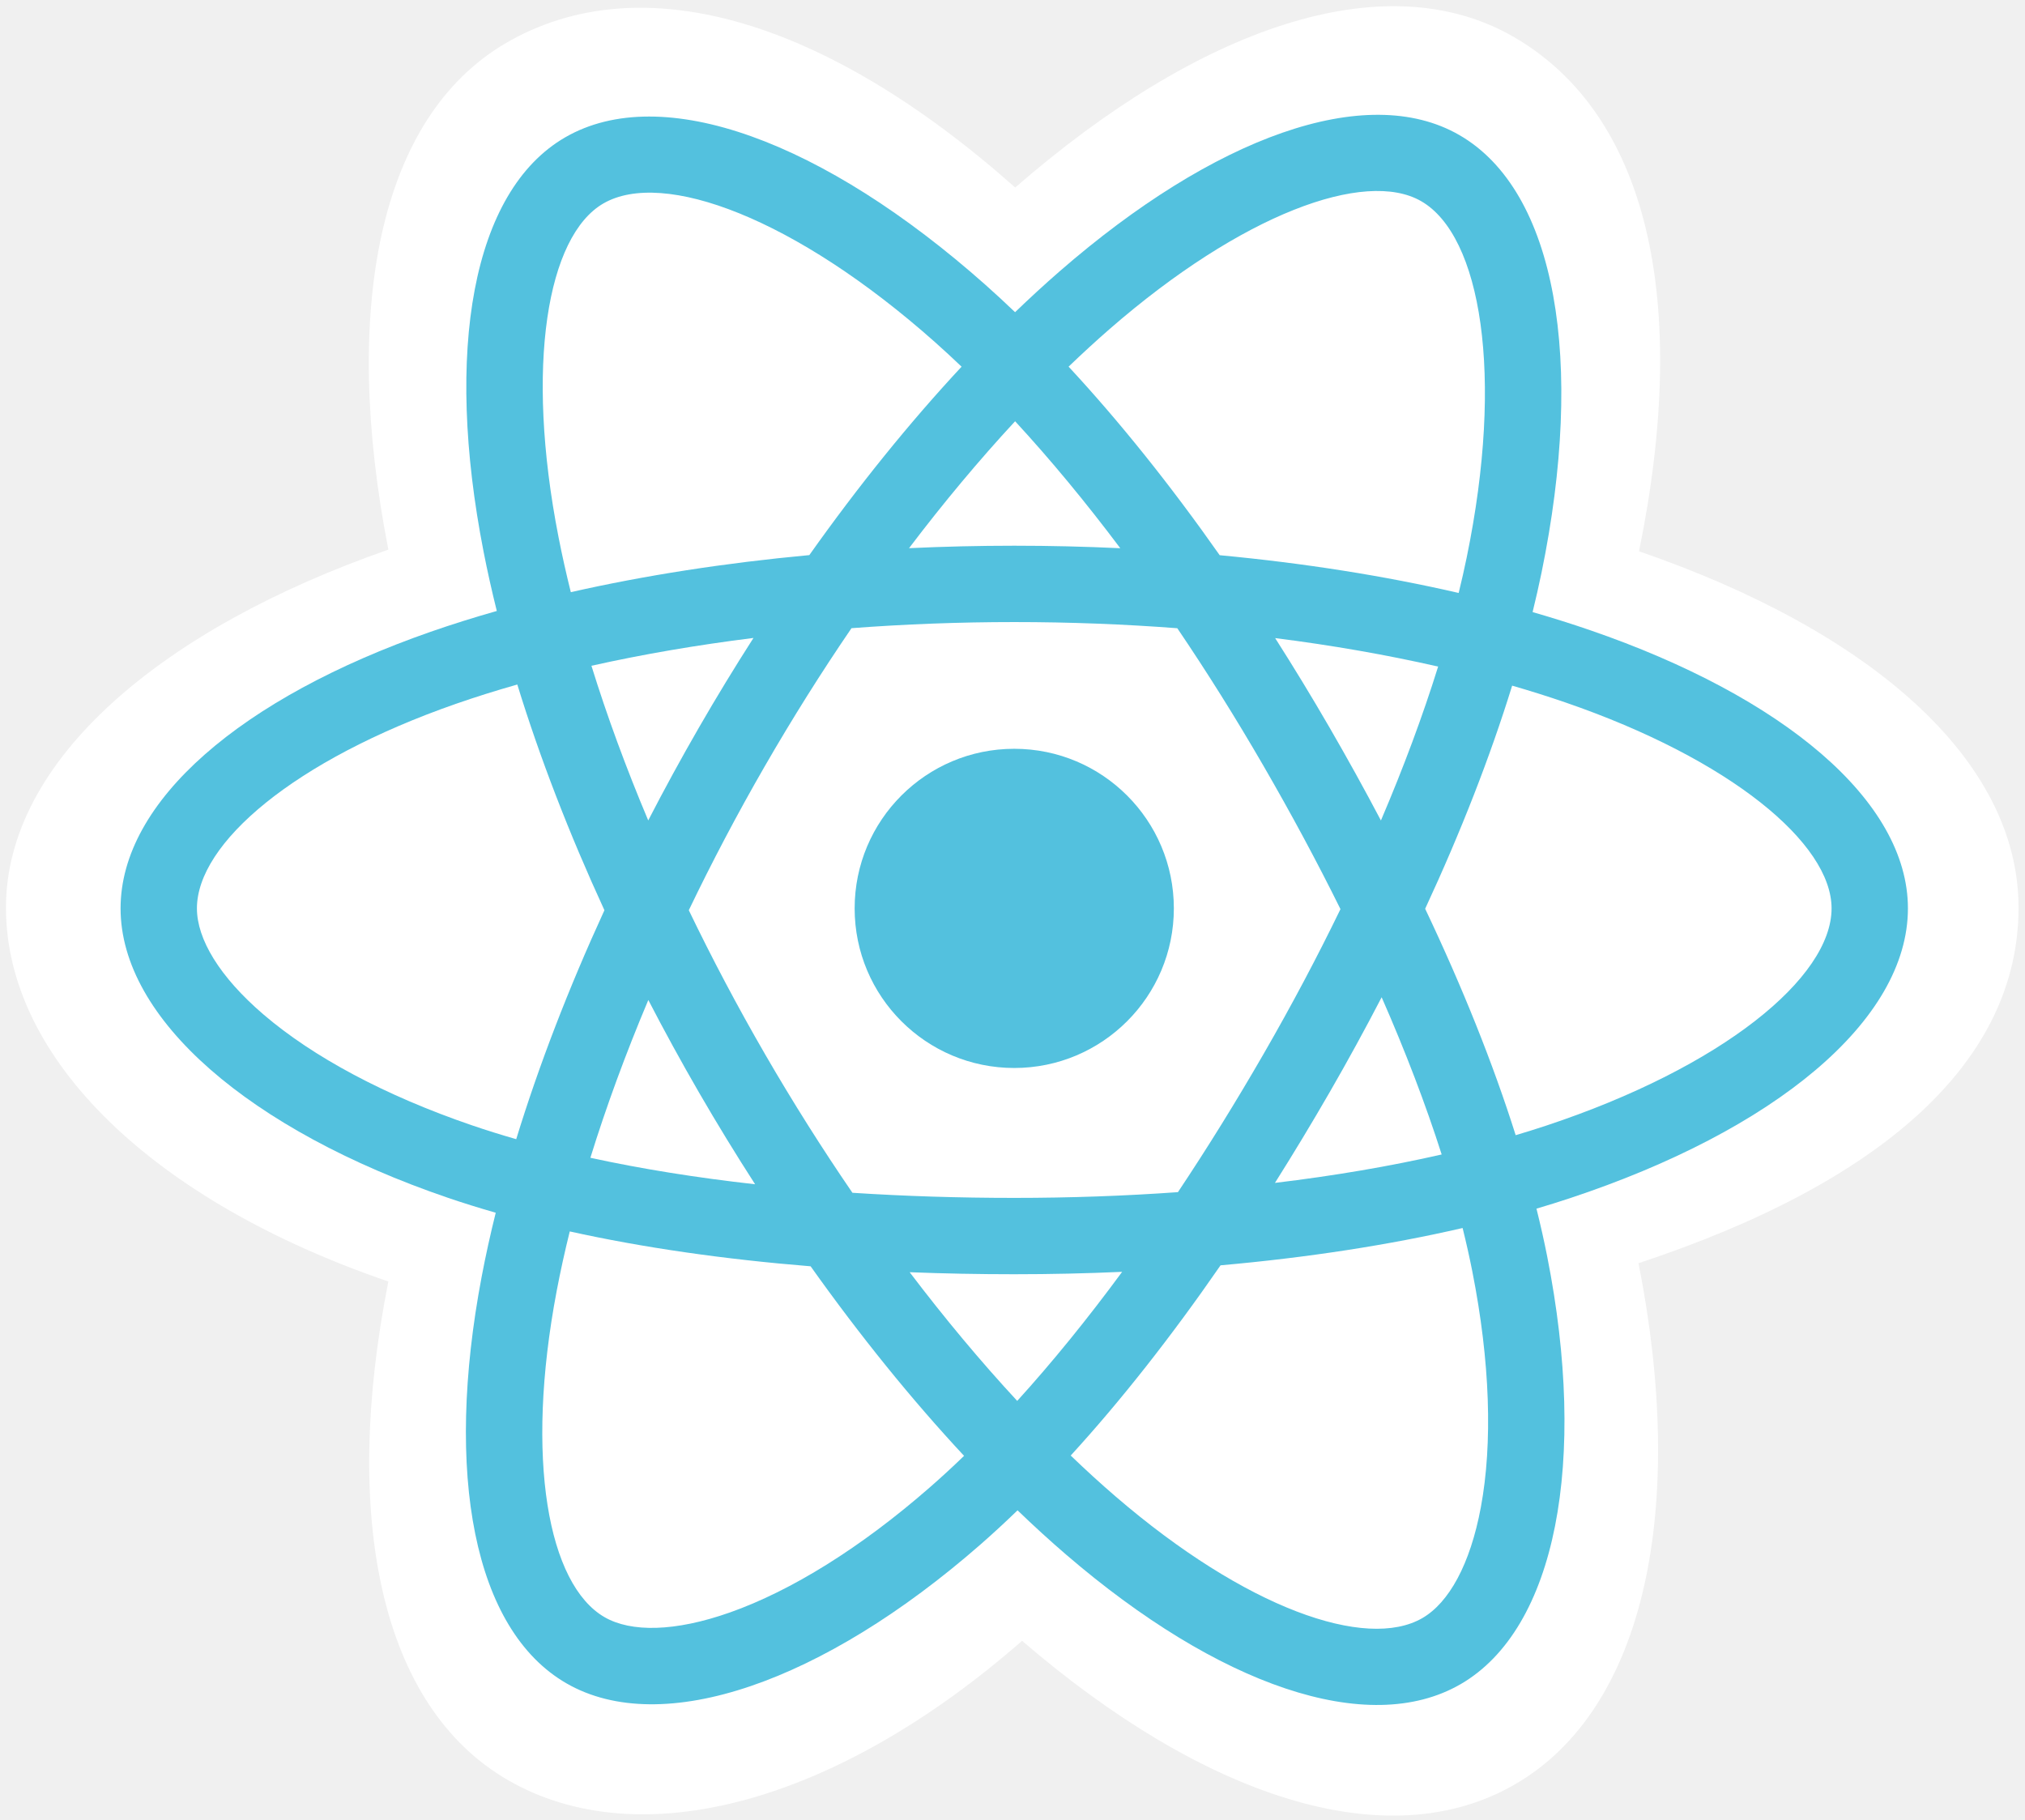
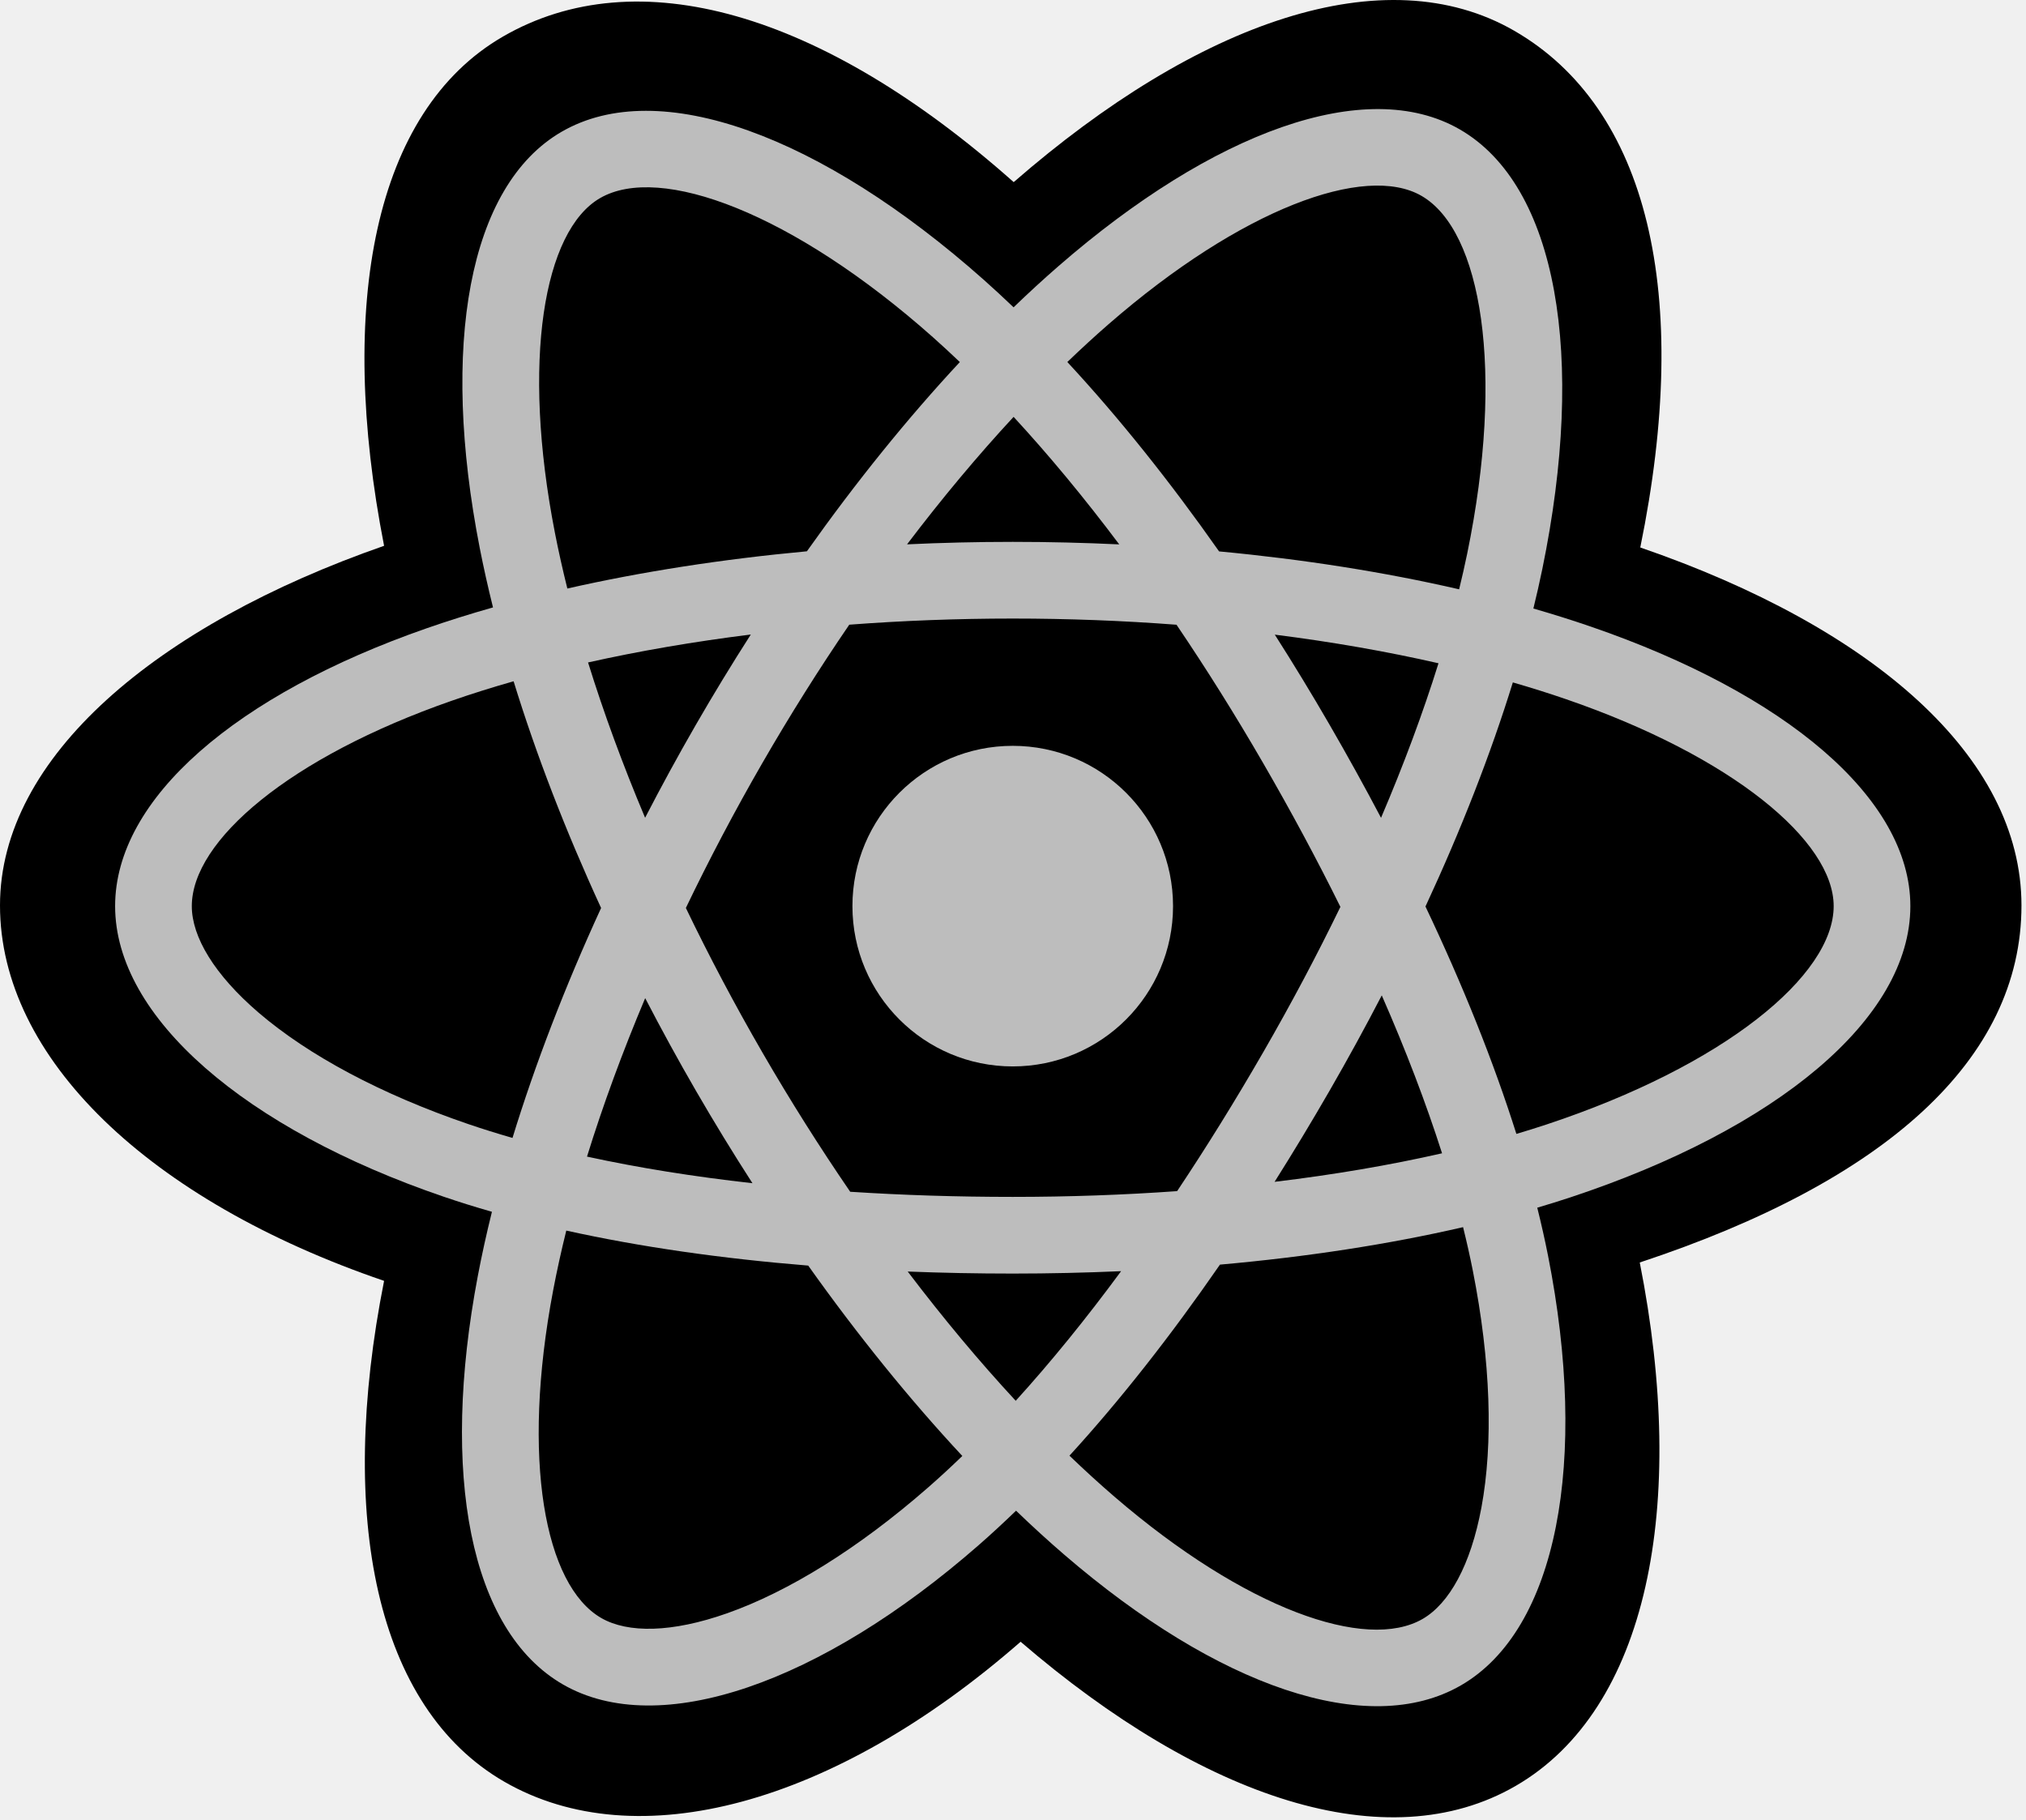
- <svg xmlns="http://www.w3.org/2000/svg" width="256px" height="230px" viewBox="0 0 256 230" version="1.1" preserveAspectRatio="xMidYMid">
-   <path d="M0.754,114.75 C0.754,133.965 19.517,151.902 49.097,162.013 C43.19,191.75 48.039,215.719 64.233,225.058 C80.878,234.657 105.676,228.013 129.213,207.439 C152.156,227.182 175.344,234.952 191.523,225.586 C208.152,215.959 213.21,190.365 207.14,159.699 C237.95,149.513 255.184,134.218 255.184,114.75 C255.184,95.981 236.387,79.744 207.205,69.698 C213.74,37.765 208.203,14.378 191.338,4.653 C175.079,-4.723 151.622,3.449 128.342,23.709 C104.123,2.205 80.897,-4.361 64.049,5.392 C47.806,14.795 43.171,39.199 49.097,69.487 C20.515,79.452 0.754,96.057 0.754,114.75 Z" fill="#FFFFFF" />
-   <path d="M201.025,79.674 C198.681,78.867 196.252,78.104 193.751,77.382 C194.162,75.704 194.539,74.049 194.875,72.421 C200.381,45.693 196.781,24.162 184.487,17.073 C172.7,10.275 153.422,17.363 133.952,34.306 C132.08,35.936 130.202,37.661 128.326,39.469 C127.075,38.273 125.827,37.117 124.582,36.011 C104.177,17.893 83.724,10.259 71.443,17.368 C59.667,24.185 56.179,44.427 61.136,69.757 C61.614,72.204 62.174,74.702 62.806,77.242 C59.912,78.064 57.117,78.94 54.443,79.872 C30.521,88.212 15.243,101.284 15.243,114.842 C15.243,128.846 31.644,142.891 56.561,151.408 C58.527,152.08 60.568,152.716 62.67,153.319 C61.988,156.066 61.394,158.759 60.896,161.385 C56.17,186.275 59.861,206.038 71.606,212.813 C83.737,219.808 104.097,212.618 123.923,195.288 C125.49,193.918 127.062,192.465 128.638,190.942 C130.68,192.909 132.719,194.77 134.746,196.515 C153.95,213.04 172.916,219.713 184.651,212.92 C196.77,205.904 200.709,184.673 195.595,158.842 C195.205,156.869 194.75,154.854 194.24,152.803 C195.67,152.38 197.073,151.944 198.442,151.49 C224.346,142.908 241.199,129.033 241.199,114.842 C241.199,101.235 225.429,88.075 201.025,79.674 L201.025,79.674 L201.025,79.674 Z" fill="#53C1DE" />
-   <path d="M195.406,142.328 C194.171,142.737 192.903,143.132 191.611,143.515 C188.751,134.462 184.892,124.835 180.169,114.89 C184.676,105.18 188.386,95.677 191.166,86.682 C193.477,87.351 195.721,88.057 197.883,88.801 C218.792,95.999 231.547,106.642 231.547,114.842 C231.547,123.577 217.772,134.917 195.406,142.328 L195.406,142.328 L195.406,142.328 Z M186.126,160.717 C188.387,172.139 188.71,182.466 187.212,190.539 C185.866,197.793 183.16,202.629 179.814,204.566 C172.693,208.688 157.465,203.33 141.042,189.198 C139.159,187.578 137.263,185.848 135.36,184.017 C141.727,177.054 148.09,168.959 154.301,159.968 C165.224,158.999 175.544,157.414 184.903,155.251 C185.364,157.11 185.773,158.934 186.126,160.717 L186.126,160.717 L186.126,160.717 Z M92.277,203.854 C85.319,206.311 79.778,206.381 76.429,204.45 C69.301,200.339 66.338,184.471 70.38,163.185 C70.843,160.747 71.394,158.243 72.029,155.683 C81.285,157.73 91.53,159.203 102.479,160.091 C108.731,168.888 115.278,176.974 121.876,184.055 C120.435,185.446 118.999,186.771 117.571,188.019 C108.804,195.683 100.019,201.119 92.277,203.854 L92.277,203.854 L92.277,203.854 Z M59.683,142.274 C48.665,138.508 39.566,133.614 33.329,128.273 C27.725,123.474 24.895,118.709 24.895,114.842 C24.895,106.615 37.162,96.12 57.621,88.987 C60.103,88.122 62.702,87.306 65.398,86.54 C68.226,95.737 71.935,105.353 76.411,115.077 C71.877,124.946 68.115,134.715 65.26,144.02 C63.338,143.468 61.475,142.886 59.683,142.274 L59.683,142.274 L59.683,142.274 Z M70.609,67.903 C66.362,46.201 69.182,29.83 76.279,25.722 C83.838,21.346 100.554,27.586 118.172,43.229 C119.298,44.229 120.429,45.276 121.563,46.358 C114.998,53.408 108.511,61.433 102.314,70.179 C91.687,71.164 81.515,72.746 72.162,74.865 C71.574,72.499 71.053,70.175 70.609,67.903 L70.609,67.903 L70.609,67.903 Z M168.076,91.971 C165.84,88.109 163.545,84.338 161.205,80.67 C168.414,81.582 175.322,82.792 181.808,84.272 C179.861,90.513 177.434,97.039 174.576,103.729 C172.527,99.838 170.359,95.914 168.076,91.971 L168.076,91.971 L168.076,91.971 Z M128.329,53.257 C132.781,58.08 137.24,63.466 141.626,69.309 C137.206,69.1 132.732,68.992 128.221,68.992 C123.753,68.992 119.312,69.098 114.92,69.303 C119.31,63.514 123.807,58.136 128.329,53.257 L128.329,53.257 L128.329,53.257 Z M88.327,92.037 C86.094,95.91 83.966,99.812 81.949,103.722 C79.138,97.055 76.733,90.5 74.769,84.17 C81.216,82.727 88.091,81.548 95.254,80.653 C92.881,84.355 90.567,88.153 88.327,92.037 L88.327,92.037 L88.327,92.037 Z M95.46,149.72 C88.059,148.894 81.081,147.775 74.636,146.372 C76.631,139.93 79.089,133.234 81.96,126.424 C83.982,130.331 86.119,134.234 88.366,138.116 L88.366,138.116 C90.655,142.07 93.026,145.943 95.46,149.72 L95.46,149.72 L95.46,149.72 Z M128.596,177.109 C124.021,172.172 119.458,166.712 115.001,160.839 C119.327,161.009 123.738,161.095 128.221,161.095 C132.827,161.095 137.38,160.992 141.861,160.792 C137.461,166.771 133.018,172.24 128.596,177.109 L128.596,177.109 L128.596,177.109 Z M174.668,126.077 C177.689,132.961 180.234,139.621 182.256,145.954 C175.704,147.449 168.631,148.653 161.178,149.547 C163.524,145.83 165.839,141.995 168.115,138.049 C170.416,134.058 172.602,130.06 174.668,126.077 L174.668,126.077 L174.668,126.077 Z M159.753,133.227 C156.221,139.351 152.595,145.198 148.914,150.716 C142.209,151.196 135.281,151.443 128.221,151.443 C121.19,151.443 114.35,151.224 107.763,150.797 C103.934,145.206 100.229,139.342 96.719,133.28 L96.72,133.28 C93.219,127.234 89.998,121.137 87.079,115.074 C89.997,108.997 93.21,102.893 96.69,96.858 L96.69,96.86 C100.179,90.809 103.852,84.973 107.646,79.418 C114.366,78.91 121.257,78.644 128.221,78.644 L128.221,78.644 C135.217,78.644 142.116,78.912 148.834,79.424 C152.571,84.939 156.218,90.756 159.721,96.807 C163.264,102.927 166.519,108.99 169.462,114.937 C166.528,120.986 163.281,127.11 159.753,133.227 L159.753,133.227 L159.753,133.227 Z M179.666,25.435 C187.232,29.799 190.175,47.396 185.421,70.473 C185.118,71.945 184.776,73.445 184.405,74.965 C175.031,72.802 164.851,71.192 154.193,70.192 C147.984,61.351 141.551,53.313 135.092,46.354 C136.829,44.684 138.563,43.091 140.289,41.588 C156.971,27.07 172.562,21.339 179.666,25.435 L179.666,25.435 L179.666,25.435 Z" fill="#FFFFFF" />
-   <path d="M128.221,94.665 C139.365,94.665 148.398,103.699 148.398,114.842 C148.398,125.986 139.365,135.02 128.221,135.02 C117.078,135.02 108.044,125.986 108.044,114.842 C108.044,103.699 117.078,94.665 128.221,94.665" fill="#53C1DE" />
+ <svg xmlns="http://www.w3.org/2000/svg" width="255" height="229" viewBox="0 0 255 229" fill="none">
+   <path d="M0 113.966C0 133.18 18.762 151.118 48.343 161.228C42.436 190.966 47.284 214.934 63.478 224.274C80.124 233.873 104.922 227.228 128.459 206.654C151.402 226.398 174.59 234.168 190.768 224.801C207.398 215.175 212.456 189.581 206.386 158.915C237.196 148.728 254.43 133.433 254.43 113.966C254.43 95.197 235.633 78.959 206.451 68.913C212.986 36.98 207.449 13.593 190.584 3.868C174.325 -5.507 150.868 2.664 127.588 22.925C103.369 1.42 80.143 -5.146 63.295 4.608C47.052 14.01 42.417 38.414 48.343 68.702C19.761 78.668 0 95.272 0 113.966Z" fill="black" />
+   <path d="M200.27 78.89C197.926 78.083 195.498 77.319 192.997 76.597C193.408 74.92 193.785 73.264 194.12 71.636C199.627 44.909 196.026 23.377 183.733 16.288C171.946 9.49 152.668 16.578 133.198 33.522C131.326 35.151 129.448 36.876 127.572 38.684C126.321 37.488 125.073 36.332 123.828 35.226C103.423 17.109 82.97 9.474 70.689 16.584C58.913 23.401 55.425 43.643 60.381 68.973C60.86 71.419 61.419 73.918 62.052 76.458C59.157 77.28 56.363 78.156 53.689 79.088C29.767 87.428 14.489 100.499 14.489 114.058C14.489 128.061 30.89 142.107 55.807 150.623C57.773 151.296 59.813 151.931 61.916 152.534C61.234 155.282 60.64 157.974 60.142 160.6C55.416 185.49 59.106 205.254 70.852 212.028C82.983 219.024 103.343 211.833 123.169 194.503C124.736 193.133 126.308 191.68 127.884 190.158C129.926 192.124 131.964 193.985 133.992 195.731C153.196 212.256 172.162 218.929 183.896 212.135C196.016 205.12 199.955 183.889 194.841 158.058C194.451 156.085 193.996 154.07 193.486 152.018C194.916 151.596 196.319 151.159 197.688 150.706C223.592 142.123 240.445 128.248 240.445 114.058C240.445 100.45 224.675 87.291 200.27 78.89Z" fill="#BDBDBD" />
+   <path d="M194.652 141.543C193.417 141.952 192.149 142.347 190.857 142.731C187.997 133.678 184.138 124.051 179.415 114.105C183.922 104.396 187.632 94.892 190.412 85.898C192.723 86.567 194.967 87.272 197.128 88.017C218.038 95.215 230.793 105.857 230.793 114.058C230.793 122.793 217.018 134.132 194.652 141.543ZM185.372 159.932C187.633 171.354 187.956 181.681 186.458 189.754C185.112 197.008 182.406 201.845 179.06 203.782C171.939 207.904 156.711 202.546 140.288 188.413C138.405 186.793 136.509 185.063 134.606 183.233C140.973 176.269 147.336 168.174 153.547 159.184C164.47 158.215 174.79 156.63 184.149 154.467C184.61 156.326 185.019 158.149 185.372 159.932ZM91.522 203.07C84.565 205.527 79.024 205.597 75.675 203.666C68.547 199.555 65.584 183.686 69.626 162.4C70.089 159.963 70.64 157.458 71.275 154.899C80.531 156.946 90.776 158.419 101.725 159.306C107.977 168.104 114.524 176.19 121.122 183.27C119.681 184.662 118.245 185.986 116.817 187.235C108.05 194.898 99.265 200.335 91.522 203.07ZM58.929 141.49C47.911 137.724 38.812 132.829 32.575 127.489C26.971 122.689 24.141 117.924 24.141 114.058C24.141 105.83 36.408 95.336 56.867 88.203C59.349 87.337 61.948 86.521 64.644 85.755C67.472 94.953 71.181 104.569 75.657 114.293C71.123 124.161 67.361 133.931 64.506 143.236C62.584 142.683 60.721 142.102 58.929 141.49ZM69.854 67.119C65.608 45.417 68.428 29.046 75.525 24.938C83.084 20.561 99.8 26.801 117.418 42.445C118.544 43.445 119.675 44.491 120.809 45.574C114.244 52.623 107.757 60.649 101.56 69.394C90.933 70.379 80.76 71.961 71.408 74.08C70.82 71.715 70.299 69.391 69.854 67.119ZM167.322 91.186C165.086 87.324 162.791 83.553 160.451 79.886C167.66 80.797 174.567 82.007 181.054 83.488C179.107 89.729 176.679 96.255 173.822 102.944C171.773 99.053 169.605 95.13 167.322 91.186ZM127.575 52.472C132.027 57.296 136.486 62.681 140.872 68.525C136.452 68.316 131.978 68.207 127.467 68.207C122.999 68.207 118.558 68.313 114.166 68.519C118.556 62.73 123.053 57.351 127.575 52.472ZM87.573 91.253C85.34 95.126 83.212 99.028 81.195 102.937C78.384 96.271 75.979 89.715 74.015 83.385C80.462 81.943 87.336 80.763 94.5 79.869C92.127 83.57 89.813 87.369 87.573 91.252V91.253ZM94.706 148.935C87.305 148.11 80.327 146.991 73.882 145.588C75.877 139.145 78.335 132.45 81.206 125.64C83.228 129.546 85.364 133.45 87.612 137.331H87.612C89.901 141.285 92.272 145.158 94.706 148.935ZM127.842 176.324C123.267 171.388 118.704 165.928 114.247 160.054C118.573 160.224 122.984 160.311 127.467 160.311C132.073 160.311 136.626 160.207 141.107 160.008C136.707 165.987 132.264 171.455 127.842 176.324ZM173.914 125.293C176.934 132.176 179.48 138.837 181.502 145.17C174.95 146.664 167.877 147.868 160.424 148.763C162.77 145.045 165.085 141.21 167.36 137.265C169.662 133.273 171.848 129.276 173.914 125.293ZM158.999 132.442C155.467 138.567 151.841 144.413 148.159 149.932C141.454 150.411 134.527 150.658 127.467 150.658C120.435 150.658 113.596 150.44 107.009 150.012C103.179 144.421 99.474 138.558 95.965 132.495H95.966C92.465 126.449 89.244 120.352 86.325 114.29C89.243 108.213 92.456 102.109 95.936 96.074L95.936 96.075C99.425 90.024 103.097 84.189 106.892 78.633C113.612 78.125 120.503 77.86 127.467 77.86H127.467C134.463 77.86 141.362 78.127 148.08 78.639C151.817 84.155 155.464 89.971 158.967 96.023C162.51 102.143 165.765 108.206 168.708 114.152C165.774 120.201 162.526 126.325 158.999 132.442ZM178.912 24.651C186.478 29.014 189.421 46.612 184.667 69.688C184.363 71.16 184.022 72.66 183.651 74.18C174.277 72.017 164.097 70.408 153.439 69.408C147.23 60.566 140.796 52.528 134.338 45.569C136.075 43.899 137.808 42.306 139.535 40.803C156.217 26.286 171.808 20.554 178.912 24.651Z" fill="black" />
+   <path d="M127.467 93.881C138.61 93.881 147.644 102.914 147.644 114.058C147.644 125.201 138.61 134.235 127.467 134.235C116.324 134.235 107.29 125.201 107.29 114.058C107.29 102.914 116.324 93.881 127.467 93.881Z" fill="#BDBDBD" />
</svg>
